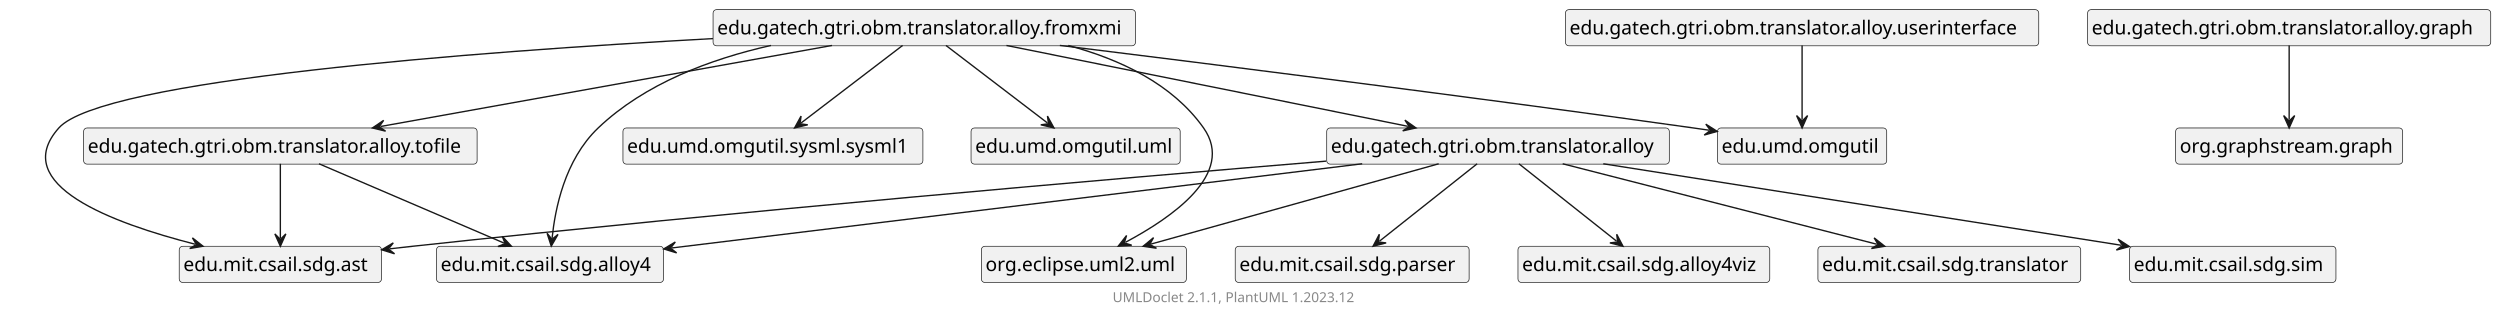
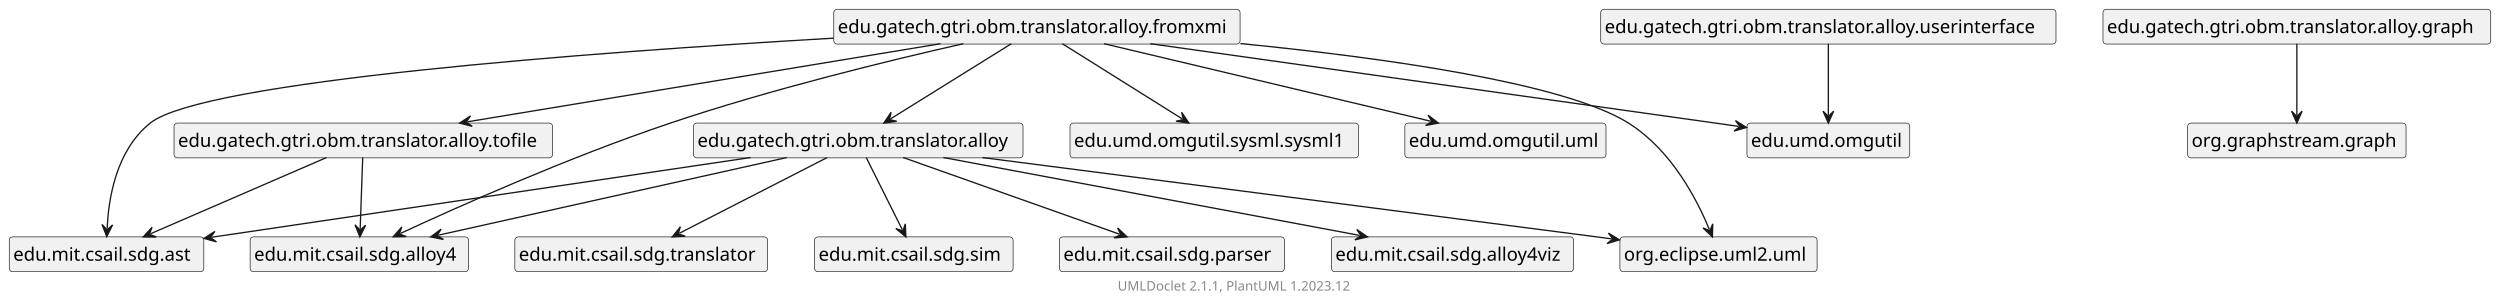
- <svg xmlns="http://www.w3.org/2000/svg" xmlns:xlink="http://www.w3.org/1999/xlink" contentStyleType="text/css" height="229px" preserveAspectRatio="none" style="width:1817px;height:229px;" version="1.1" viewBox="0 0 1817 229" width="1817px" zoomAndPan="magnify">
+ <svg xmlns="http://www.w3.org/2000/svg" xmlns:xlink="http://www.w3.org/1999/xlink" contentStyleType="text/css" height="229px" preserveAspectRatio="none" style="width:1889px;height:229px;" version="1.1" viewBox="0 0 1889 229" width="1889px" zoomAndPan="magnify">
  <defs />
  <g>
    <a href="edu/gatech/gtri/obm/translator/alloy/package-summary.html" target="_top" title="edu/gatech/gtri/obm/translator/alloy/package-summary.html" xlink:actuate="onRequest" xlink:href="edu/gatech/gtri/obm/translator/alloy/package-summary.html" xlink:show="new" xlink:title="edu/gatech/gtri/obm/translator/alloy/package-summary.html" xlink:type="simple">
      <g id="elem_edu.gatech.gtri.obm.translator.alloy">
-         <rect codeLine="28" fill="#F1F1F1" height="26.297" id="edu.gatech.gtri.obm.translator.alloy" rx="2.5" ry="2.5" style="stroke:#181818;stroke-width:0.5;" width="249" x="964.26" y="93" />
-         <text fill="#000000" font-family="sans-serif" font-size="14" lengthAdjust="spacing" textLength="243" x="967.26" y="110.995">edu.gatech.gtri.obm.translator.alloy</text>
+         <rect codeLine="28" fill="#F1F1F1" height="26.297" id="edu.gatech.gtri.obm.translator.alloy" rx="2.5" ry="2.5" style="stroke:#181818;stroke-width:0.5;" width="249" x="524" y="93" />
+         <text fill="#000000" font-family="sans-serif" font-size="14" lengthAdjust="spacing" textLength="243" x="527" y="110.995">edu.gatech.gtri.obm.translator.alloy</text>
      </g>
    </a>
+     <g id="elem_org.eclipse.uml2.uml">
+       <rect fill="#F1F1F1" height="26.297" id="org.eclipse.uml2.uml" rx="2.5" ry="2.5" style="stroke:#181818;stroke-width:0.5;" width="149" x="1224" y="179" />
+       <text fill="#000000" font-family="sans-serif" font-size="14" lengthAdjust="spacing" textLength="143" x="1227" y="196.995">org.eclipse.uml2.uml</text>
+     </g>
+     <g id="elem_edu.mit.csail.sdg.parser">
+       <rect fill="#F1F1F1" height="26.297" id="edu.mit.csail.sdg.parser" rx="2.5" ry="2.5" style="stroke:#181818;stroke-width:0.5;" width="170" x="800.5" y="179" />
+       <text fill="#000000" font-family="sans-serif" font-size="14" lengthAdjust="spacing" textLength="164" x="803.5" y="196.995">edu.mit.csail.sdg.parser</text>
+     </g>
+     <g id="elem_edu.mit.csail.sdg.ast">
+       <rect fill="#F1F1F1" height="26.297" id="edu.mit.csail.sdg.ast" rx="2.5" ry="2.5" style="stroke:#181818;stroke-width:0.5;" width="147" x="7" y="179" />
+       <text fill="#000000" font-family="sans-serif" font-size="14" lengthAdjust="spacing" textLength="141" x="10" y="196.995">edu.mit.csail.sdg.ast</text>
+     </g>
    <g id="elem_edu.mit.csail.sdg.alloy4viz">
-       <rect fill="#F1F1F1" height="26.297" id="edu.mit.csail.sdg.alloy4viz" rx="2.5" ry="2.5" style="stroke:#181818;stroke-width:0.5;" width="183" x="1103.26" y="179" />
-       <text fill="#000000" font-family="sans-serif" font-size="14" lengthAdjust="spacing" textLength="177" x="1106.26" y="196.995">edu.mit.csail.sdg.alloy4viz</text>
+       <rect fill="#F1F1F1" height="26.297" id="edu.mit.csail.sdg.alloy4viz" rx="2.5" ry="2.5" style="stroke:#181818;stroke-width:0.5;" width="183" x="1006" y="179" />
+       <text fill="#000000" font-family="sans-serif" font-size="14" lengthAdjust="spacing" textLength="177" x="1009" y="196.995">edu.mit.csail.sdg.alloy4viz</text>
    </g>
    <g id="elem_edu.mit.csail.sdg.translator">
-       <rect fill="#F1F1F1" height="26.297" id="edu.mit.csail.sdg.translator" rx="2.5" ry="2.5" style="stroke:#181818;stroke-width:0.5;" width="191" x="1321.26" y="179" />
-       <text fill="#000000" font-family="sans-serif" font-size="14" lengthAdjust="spacing" textLength="185" x="1324.26" y="196.995">edu.mit.csail.sdg.translator</text>
+       <rect fill="#F1F1F1" height="26.297" id="edu.mit.csail.sdg.translator" rx="2.5" ry="2.5" style="stroke:#181818;stroke-width:0.5;" width="191" x="389" y="179" />
+       <text fill="#000000" font-family="sans-serif" font-size="14" lengthAdjust="spacing" textLength="185" x="392" y="196.995">edu.mit.csail.sdg.translator</text>
    </g>
    <g id="elem_edu.mit.csail.sdg.alloy4">
-       <rect fill="#F1F1F1" height="26.297" id="edu.mit.csail.sdg.alloy4" rx="2.5" ry="2.5" style="stroke:#181818;stroke-width:0.5;" width="165" x="317.26" y="179" />
-       <text fill="#000000" font-family="sans-serif" font-size="14" lengthAdjust="spacing" textLength="159" x="320.26" y="196.995">edu.mit.csail.sdg.alloy4</text>
-     </g>
-     <g id="elem_edu.mit.csail.sdg.ast">
-       <rect fill="#F1F1F1" height="26.297" id="edu.mit.csail.sdg.ast" rx="2.5" ry="2.5" style="stroke:#181818;stroke-width:0.5;" width="147" x="130.26" y="179" />
-       <text fill="#000000" font-family="sans-serif" font-size="14" lengthAdjust="spacing" textLength="141" x="133.26" y="196.995">edu.mit.csail.sdg.ast</text>
+       <rect fill="#F1F1F1" height="26.297" id="edu.mit.csail.sdg.alloy4" rx="2.5" ry="2.5" style="stroke:#181818;stroke-width:0.5;" width="165" x="189" y="179" />
+       <text fill="#000000" font-family="sans-serif" font-size="14" lengthAdjust="spacing" textLength="159" x="192" y="196.995">edu.mit.csail.sdg.alloy4</text>
    </g>
    <g id="elem_edu.mit.csail.sdg.sim">
-       <rect fill="#F1F1F1" height="26.297" id="edu.mit.csail.sdg.sim" rx="2.5" ry="2.5" style="stroke:#181818;stroke-width:0.5;" width="150" x="1547.76" y="179" />
-       <text fill="#000000" font-family="sans-serif" font-size="14" lengthAdjust="spacing" textLength="144" x="1550.76" y="196.995">edu.mit.csail.sdg.sim</text>
+       <rect fill="#F1F1F1" height="26.297" id="edu.mit.csail.sdg.sim" rx="2.5" ry="2.5" style="stroke:#181818;stroke-width:0.5;" width="150" x="615.5" y="179" />
+       <text fill="#000000" font-family="sans-serif" font-size="14" lengthAdjust="spacing" textLength="144" x="618.5" y="196.995">edu.mit.csail.sdg.sim</text>
    </g>
-     <g id="elem_edu.mit.csail.sdg.parser">
-       <rect fill="#F1F1F1" height="26.297" id="edu.mit.csail.sdg.parser" rx="2.5" ry="2.5" style="stroke:#181818;stroke-width:0.5;" width="170" x="897.76" y="179" />
-       <text fill="#000000" font-family="sans-serif" font-size="14" lengthAdjust="spacing" textLength="164" x="900.76" y="196.995">edu.mit.csail.sdg.parser</text>
+     <a href="edu/gatech/gtri/obm/translator/alloy/graph/package-summary.html" target="_top" title="edu/gatech/gtri/obm/translator/alloy/graph/package-summary.html" xlink:actuate="onRequest" xlink:href="edu/gatech/gtri/obm/translator/alloy/graph/package-summary.html" xlink:show="new" xlink:title="edu/gatech/gtri/obm/translator/alloy/graph/package-summary.html" xlink:type="simple">
+       <g id="elem_edu.gatech.gtri.obm.translator.alloy.graph">
+         <rect codeLine="30" fill="#F1F1F1" height="26.297" id="edu.gatech.gtri.obm.translator.alloy.graph" rx="2.5" ry="2.5" style="stroke:#181818;stroke-width:0.5;" width="293" x="1589" y="7" />
+         <text fill="#000000" font-family="sans-serif" font-size="14" lengthAdjust="spacing" textLength="287" x="1592" y="24.995">edu.gatech.gtri.obm.translator.alloy.graph</text>
+       </g>
+     </a>
+     <g id="elem_org.graphstream.graph">
+       <rect fill="#F1F1F1" height="26.297" id="org.graphstream.graph" rx="2.5" ry="2.5" style="stroke:#181818;stroke-width:0.5;" width="165" x="1653" y="93" />
+       <text fill="#000000" font-family="sans-serif" font-size="14" lengthAdjust="spacing" textLength="159" x="1656" y="110.995">org.graphstream.graph</text>
    </g>
-     <g id="elem_org.eclipse.uml2.uml">
-       <rect fill="#F1F1F1" height="26.297" id="org.eclipse.uml2.uml" rx="2.5" ry="2.5" style="stroke:#181818;stroke-width:0.5;" width="149" x="713.26" y="179" />
-       <text fill="#000000" font-family="sans-serif" font-size="14" lengthAdjust="spacing" textLength="143" x="716.26" y="196.995">org.eclipse.uml2.uml</text>
-     </g>
+     <a href="edu/gatech/gtri/obm/translator/alloy/tofile/package-summary.html" target="_top" title="edu/gatech/gtri/obm/translator/alloy/tofile/package-summary.html" xlink:actuate="onRequest" xlink:href="edu/gatech/gtri/obm/translator/alloy/tofile/package-summary.html" xlink:show="new" xlink:title="edu/gatech/gtri/obm/translator/alloy/tofile/package-summary.html" xlink:type="simple">
+       <g id="elem_edu.gatech.gtri.obm.translator.alloy.tofile">
+         <rect codeLine="32" fill="#F1F1F1" height="26.297" id="edu.gatech.gtri.obm.translator.alloy.tofile" rx="2.5" ry="2.5" style="stroke:#181818;stroke-width:0.5;" width="286" x="131.5" y="93" />
+         <text fill="#000000" font-family="sans-serif" font-size="14" lengthAdjust="spacing" textLength="280" x="134.5" y="110.995">edu.gatech.gtri.obm.translator.alloy.tofile</text>
+       </g>
+     </a>
    <a href="edu/gatech/gtri/obm/translator/alloy/fromxmi/package-summary.html" target="_top" title="edu/gatech/gtri/obm/translator/alloy/fromxmi/package-summary.html" xlink:actuate="onRequest" xlink:href="edu/gatech/gtri/obm/translator/alloy/fromxmi/package-summary.html" xlink:show="new" xlink:title="edu/gatech/gtri/obm/translator/alloy/fromxmi/package-summary.html" xlink:type="simple">
      <g id="elem_edu.gatech.gtri.obm.translator.alloy.fromxmi">
-         <rect codeLine="30" fill="#F1F1F1" height="26.297" id="edu.gatech.gtri.obm.translator.alloy.fromxmi" rx="2.5" ry="2.5" style="stroke:#181818;stroke-width:0.5;" width="307" x="518.26" y="7" />
-         <text fill="#000000" font-family="sans-serif" font-size="14" lengthAdjust="spacing" textLength="301" x="521.26" y="24.995">edu.gatech.gtri.obm.translator.alloy.fromxmi</text>
-       </g>
-     </a>
-     <a href="edu/gatech/gtri/obm/translator/alloy/tofile/package-summary.html" target="_top" title="edu/gatech/gtri/obm/translator/alloy/tofile/package-summary.html" xlink:actuate="onRequest" xlink:href="edu/gatech/gtri/obm/translator/alloy/tofile/package-summary.html" xlink:show="new" xlink:title="edu/gatech/gtri/obm/translator/alloy/tofile/package-summary.html" xlink:type="simple">
-       <g id="elem_edu.gatech.gtri.obm.translator.alloy.tofile">
-         <rect codeLine="32" fill="#F1F1F1" height="26.297" id="edu.gatech.gtri.obm.translator.alloy.tofile" rx="2.5" ry="2.5" style="stroke:#181818;stroke-width:0.5;" width="286" x="60.76" y="93" />
-         <text fill="#000000" font-family="sans-serif" font-size="14" lengthAdjust="spacing" textLength="280" x="63.76" y="110.995">edu.gatech.gtri.obm.translator.alloy.tofile</text>
+         <rect codeLine="34" fill="#F1F1F1" height="26.297" id="edu.gatech.gtri.obm.translator.alloy.fromxmi" rx="2.5" ry="2.5" style="stroke:#181818;stroke-width:0.5;" width="307" x="630" y="7" />
+         <text fill="#000000" font-family="sans-serif" font-size="14" lengthAdjust="spacing" textLength="301" x="633" y="24.995">edu.gatech.gtri.obm.translator.alloy.fromxmi</text>
      </g>
    </a>
    <g id="elem_edu.umd.omgutil.sysml.sysml1">
-       <rect fill="#F1F1F1" height="26.297" id="edu.umd.omgutil.sysml.sysml1" rx="2.5" ry="2.5" style="stroke:#181818;stroke-width:0.5;" width="218" x="452.76" y="93" />
-       <text fill="#000000" font-family="sans-serif" font-size="14" lengthAdjust="spacing" textLength="212" x="455.76" y="110.995">edu.umd.omgutil.sysml.sysml1</text>
+       <rect fill="#F1F1F1" height="26.297" id="edu.umd.omgutil.sysml.sysml1" rx="2.5" ry="2.5" style="stroke:#181818;stroke-width:0.5;" width="218" x="808.5" y="93" />
+       <text fill="#000000" font-family="sans-serif" font-size="14" lengthAdjust="spacing" textLength="212" x="811.5" y="110.995">edu.umd.omgutil.sysml.sysml1</text>
    </g>
    <g id="elem_edu.umd.omgutil">
-       <rect fill="#F1F1F1" height="26.297" id="edu.umd.omgutil" rx="2.5" ry="2.5" style="stroke:#181818;stroke-width:0.5;" width="123" x="1248.26" y="93" />
-       <text fill="#000000" font-family="sans-serif" font-size="14" lengthAdjust="spacing" textLength="117" x="1251.26" y="110.995">edu.umd.omgutil</text>
+       <rect fill="#F1F1F1" height="26.297" id="edu.umd.omgutil" rx="2.5" ry="2.5" style="stroke:#181818;stroke-width:0.5;" width="123" x="1320" y="93" />
+       <text fill="#000000" font-family="sans-serif" font-size="14" lengthAdjust="spacing" textLength="117" x="1323" y="110.995">edu.umd.omgutil</text>
    </g>
    <g id="elem_edu.umd.omgutil.uml">
-       <rect fill="#F1F1F1" height="26.297" id="edu.umd.omgutil.uml" rx="2.5" ry="2.5" style="stroke:#181818;stroke-width:0.5;" width="152" x="705.76" y="93" />
-       <text fill="#000000" font-family="sans-serif" font-size="14" lengthAdjust="spacing" textLength="146" x="708.76" y="110.995">edu.umd.omgutil.uml</text>
-     </g>
-     <a href="edu/gatech/gtri/obm/translator/alloy/graph/package-summary.html" target="_top" title="edu/gatech/gtri/obm/translator/alloy/graph/package-summary.html" xlink:actuate="onRequest" xlink:href="edu/gatech/gtri/obm/translator/alloy/graph/package-summary.html" xlink:show="new" xlink:title="edu/gatech/gtri/obm/translator/alloy/graph/package-summary.html" xlink:type="simple">
-       <g id="elem_edu.gatech.gtri.obm.translator.alloy.graph">
-         <rect codeLine="34" fill="#F1F1F1" height="26.297" id="edu.gatech.gtri.obm.translator.alloy.graph" rx="2.5" ry="2.5" style="stroke:#181818;stroke-width:0.5;" width="293" x="1517.26" y="7" />
-         <text fill="#000000" font-family="sans-serif" font-size="14" lengthAdjust="spacing" textLength="287" x="1520.26" y="24.995">edu.gatech.gtri.obm.translator.alloy.graph</text>
-       </g>
-     </a>
-     <g id="elem_org.graphstream.graph">
-       <rect fill="#F1F1F1" height="26.297" id="org.graphstream.graph" rx="2.5" ry="2.5" style="stroke:#181818;stroke-width:0.5;" width="165" x="1581.26" y="93" />
-       <text fill="#000000" font-family="sans-serif" font-size="14" lengthAdjust="spacing" textLength="159" x="1584.26" y="110.995">org.graphstream.graph</text>
+       <rect fill="#F1F1F1" height="26.297" id="edu.umd.omgutil.uml" rx="2.5" ry="2.5" style="stroke:#181818;stroke-width:0.5;" width="152" x="1061.5" y="93" />
+       <text fill="#000000" font-family="sans-serif" font-size="14" lengthAdjust="spacing" textLength="146" x="1064.5" y="110.995">edu.umd.omgutil.uml</text>
    </g>
    <a href="edu/gatech/gtri/obm/translator/alloy/userinterface/package-summary.html" target="_top" title="edu/gatech/gtri/obm/translator/alloy/userinterface/package-summary.html" xlink:actuate="onRequest" xlink:href="edu/gatech/gtri/obm/translator/alloy/userinterface/package-summary.html" xlink:show="new" xlink:title="edu/gatech/gtri/obm/translator/alloy/userinterface/package-summary.html" xlink:type="simple">
      <g id="elem_edu.gatech.gtri.obm.translator.alloy.userinterface">
-         <rect codeLine="36" fill="#F1F1F1" height="26.297" id="edu.gatech.gtri.obm.translator.alloy.userinterface" rx="2.5" ry="2.5" style="stroke:#181818;stroke-width:0.5;" width="344" x="1137.76" y="7" />
-         <text fill="#000000" font-family="sans-serif" font-size="14" lengthAdjust="spacing" textLength="338" x="1140.76" y="24.995">edu.gatech.gtri.obm.translator.alloy.userinterface</text>
+         <rect codeLine="36" fill="#F1F1F1" height="26.297" id="edu.gatech.gtri.obm.translator.alloy.userinterface" rx="2.5" ry="2.5" style="stroke:#181818;stroke-width:0.5;" width="344" x="1209.5" y="7" />
+         <text fill="#000000" font-family="sans-serif" font-size="14" lengthAdjust="spacing" textLength="338" x="1212.5" y="24.995">edu.gatech.gtri.obm.translator.alloy.userinterface</text>
      </g>
    </a>
+     <g id="link_edu.gatech.gtri.obm.translator.alloy_org.eclipse.uml2.uml">
+       <path codeLine="7" d="M742.3,119.06 C853.18,133.33 1043.28,157.82 1206.5,179 C1212.09,179.73 1211.919,179.713 1217.739,180.463 " fill="none" id="edu.gatech.gtri.obm.translator.alloy-to-org.eclipse.uml2.uml" style="stroke:#181818;stroke-width:1.0;" />
+       <polygon fill="#181818" points="1223.69,181.23,1215.275,176.113,1218.731,180.591,1214.253,184.047,1223.69,181.23" style="stroke:#181818;stroke-width:1.0;" />
+     </g>
+     <g id="link_edu.gatech.gtri.obm.translator.alloy_edu.mit.csail.sdg.parser">
+       <path codeLine="8" d="M682.46,119.04 C727.51,135 800.925,161.026 845.955,176.986 " fill="none" id="edu.gatech.gtri.obm.translator.alloy-to-edu.mit.csail.sdg.parser" style="stroke:#181818;stroke-width:1.0;" />
+       <polygon fill="#181818" points="851.61,178.99,844.463,172.213,846.897,177.32,841.791,179.754,851.61,178.99" style="stroke:#181818;stroke-width:1.0;" />
+     </g>
+     <g id="link_edu.gatech.gtri.obm.translator.alloy_edu.mit.csail.sdg.ast">
+       <path codeLine="9" d="M567.12,119.04 C456.54,135.39 266.365,163.512 159.995,179.242 " fill="none" id="edu.gatech.gtri.obm.translator.alloy-to-edu.mit.csail.sdg.ast" style="stroke:#181818;stroke-width:1.0;" />
+       <polygon fill="#181818" points="154.06,180.12,163.548,182.76,159.006,179.389,162.378,174.846,154.06,180.12" style="stroke:#181818;stroke-width:1.0;" />
+     </g>
    <g id="link_edu.gatech.gtri.obm.translator.alloy_edu.mit.csail.sdg.alloy4viz">
-       <path codeLine="7" d="M1103.94,119.04 C1124.09,135 1154.757,159.304 1174.898,175.263 " fill="none" id="edu.gatech.gtri.obm.translator.alloy-to-edu.mit.csail.sdg.alloy4viz" style="stroke:#181818;stroke-width:1.0;" />
-       <polygon fill="#181818" points="1179.6,178.99,1175.031,170.265,1175.681,175.885,1170.062,176.535,1179.6,178.99" style="stroke:#181818;stroke-width:1.0;" />
+       <path codeLine="10" d="M712.83,119.04 C798.19,135 942.092,161.927 1027.392,177.887 " fill="none" id="edu.gatech.gtri.obm.translator.alloy-to-edu.mit.csail.sdg.alloy4viz" style="stroke:#181818;stroke-width:1.0;" />
+       <polygon fill="#181818" points="1033.29,178.99,1025.179,173.403,1028.375,178.07,1023.708,181.267,1033.29,178.99" style="stroke:#181818;stroke-width:1.0;" />
    </g>
    <g id="link_edu.gatech.gtri.obm.translator.alloy_edu.mit.csail.sdg.translator">
-       <path codeLine="8" d="M1135.75,119.04 C1198.1,135 1301.728,161.541 1364.038,177.501 " fill="none" id="edu.gatech.gtri.obm.translator.alloy-to-edu.mit.csail.sdg.translator" style="stroke:#181818;stroke-width:1.0;" />
-       <polygon fill="#181818" points="1369.85,178.99,1362.124,172.882,1365.006,177.749,1360.139,180.632,1369.85,178.99" style="stroke:#181818;stroke-width:1.0;" />
+       <path codeLine="11" d="M625,119.04 C593.83,135 544.45,160.295 513.29,176.255 " fill="none" id="edu.gatech.gtri.obm.translator.alloy-to-edu.mit.csail.sdg.translator" style="stroke:#181818;stroke-width:1.0;" />
+       <polygon fill="#181818" points="507.95,178.99,517.784,178.447,512.4,176.711,514.137,171.327,507.95,178.99" style="stroke:#181818;stroke-width:1.0;" />
    </g>
    <g id="link_edu.gatech.gtri.obm.translator.alloy_edu.mit.csail.sdg.alloy4">
-       <path codeLine="9" d="M990.04,119.04 C853.57,135.67 615.696,164.674 488.326,180.204 " fill="none" id="edu.gatech.gtri.obm.translator.alloy-to-edu.mit.csail.sdg.alloy4" style="stroke:#181818;stroke-width:1.0;" />
-       <polygon fill="#181818" points="482.37,180.93,491.788,183.811,487.333,180.325,490.82,175.87,482.37,180.93" style="stroke:#181818;stroke-width:1.0;" />
-     </g>
-     <g id="link_edu.gatech.gtri.obm.translator.alloy_edu.mit.csail.sdg.ast">
-       <path codeLine="10" d="M963.93,117.1 C808.28,129.99 534.11,153.67 299.76,179 C292.49,179.79 290.879,179.948 283.329,180.838 " fill="none" id="edu.gatech.gtri.obm.translator.alloy-to-edu.mit.csail.sdg.ast" style="stroke:#181818;stroke-width:1.0;" />
-       <polygon fill="#181818" points="277.37,181.54,286.776,184.459,282.336,180.955,285.84,176.514,277.37,181.54" style="stroke:#181818;stroke-width:1.0;" />
+       <path codeLine="12" d="M594.49,119.04 C522.82,135 402.886,161.725 331.266,177.685 " fill="none" id="edu.gatech.gtri.obm.translator.alloy-to-edu.mit.csail.sdg.alloy4" style="stroke:#181818;stroke-width:1.0;" />
+       <polygon fill="#181818" points="325.41,178.99,335.065,180.937,330.29,177.903,333.325,173.128,325.41,178.99" style="stroke:#181818;stroke-width:1.0;" />
    </g>
    <g id="link_edu.gatech.gtri.obm.translator.alloy_edu.mit.csail.sdg.sim">
-       <path codeLine="11" d="M1165.26,119.04 C1267.21,135.07 1440.543,162.338 1541.753,178.258 " fill="none" id="edu.gatech.gtri.obm.translator.alloy-to-edu.mit.csail.sdg.sim" style="stroke:#181818;stroke-width:1.0;" />
-       <polygon fill="#181818" points="1547.68,179.19,1539.411,173.84,1542.741,178.413,1538.168,181.743,1547.68,179.19" style="stroke:#181818;stroke-width:1.0;" />
+       <path codeLine="13" d="M654.52,119.04 C662.5,135 673.839,157.662 681.809,173.622 " fill="none" id="edu.gatech.gtri.obm.translator.alloy-to-edu.mit.csail.sdg.sim" style="stroke:#181818;stroke-width:1.0;" />
+       <polygon fill="#181818" points="684.49,178.99,684.048,169.151,682.256,174.517,676.89,172.725,684.49,178.99" style="stroke:#181818;stroke-width:1.0;" />
    </g>
-     <g id="link_edu.gatech.gtri.obm.translator.alloy_edu.mit.csail.sdg.parser">
-       <path codeLine="12" d="M1073.57,119.04 C1053.42,135 1022.753,159.304 1002.612,175.263 " fill="none" id="edu.gatech.gtri.obm.translator.alloy-to-edu.mit.csail.sdg.parser" style="stroke:#181818;stroke-width:1.0;" />
-       <polygon fill="#181818" points="997.91,178.99,1007.448,176.535,1001.829,175.885,1002.479,170.265,997.91,178.99" style="stroke:#181818;stroke-width:1.0;" />
+     <g id="link_edu.gatech.gtri.obm.translator.alloy.graph_org.graphstream.graph">
+       <path codeLine="14" d="M1735.5,33.04 C1735.5,49 1735.5,71.03 1735.5,86.99 " fill="none" id="edu.gatech.gtri.obm.translator.alloy.graph-to-org.graphstream.graph" style="stroke:#181818;stroke-width:1.0;" />
+       <polygon fill="#181818" points="1735.5,92.99,1739.5,83.99,1735.5,87.99,1731.5,83.99,1735.5,92.99" style="stroke:#181818;stroke-width:1.0;" />
    </g>
-     <g id="link_edu.gatech.gtri.obm.translator.alloy_org.eclipse.uml2.uml">
-       <path codeLine="13" d="M1045.63,119.04 C988.41,135 893.759,161.417 836.579,177.377 " fill="none" id="edu.gatech.gtri.obm.translator.alloy-to-org.eclipse.uml2.uml" style="stroke:#181818;stroke-width:1.0;" />
-       <polygon fill="#181818" points="830.8,178.99,840.544,180.423,835.616,177.646,838.393,172.718,830.8,178.99" style="stroke:#181818;stroke-width:1.0;" />
+     <g id="link_edu.gatech.gtri.obm.translator.alloy.tofile_edu.mit.csail.sdg.ast">
+       <path codeLine="15" d="M246.7,119.04 C209.83,135 150.606,160.646 113.746,176.606 " fill="none" id="edu.gatech.gtri.obm.translator.alloy.tofile-to-edu.mit.csail.sdg.ast" style="stroke:#181818;stroke-width:1.0;" />
+       <polygon fill="#181818" points="108.24,178.99,118.088,179.085,112.828,177.003,114.91,171.743,108.24,178.99" style="stroke:#181818;stroke-width:1.0;" />
+     </g>
+     <g id="link_edu.gatech.gtri.obm.translator.alloy.tofile_edu.mit.csail.sdg.alloy4">
+       <path codeLine="16" d="M274.07,119.04 C273.5,135 272.714,157.034 272.144,172.994 " fill="none" id="edu.gatech.gtri.obm.translator.alloy.tofile-to-edu.mit.csail.sdg.alloy4" style="stroke:#181818;stroke-width:1.0;" />
+       <polygon fill="#181818" points="271.93,178.99,276.249,170.138,272.108,173.993,268.254,169.853,271.93,178.99" style="stroke:#181818;stroke-width:1.0;" />
    </g>
    <g id="link_edu.gatech.gtri.obm.translator.alloy.fromxmi_edu.gatech.gtri.obm.translator.alloy.tofile">
-       <path codeLine="14" d="M604.7,33.04 C515.74,49 365.496,75.97 276.586,91.93 " fill="none" id="edu.gatech.gtri.obm.translator.alloy.fromxmi-to-edu.gatech.gtri.obm.translator.alloy.tofile" style="stroke:#181818;stroke-width:1.0;" />
-       <polygon fill="#181818" points="270.68,92.99,280.245,95.337,275.601,92.107,278.832,87.463,270.68,92.99" style="stroke:#181818;stroke-width:1.0;" />
+       <path codeLine="17" d="M710.57,33.04 C613.81,49 449.9,76.053 353.21,92.013 " fill="none" id="edu.gatech.gtri.obm.translator.alloy.fromxmi-to-edu.gatech.gtri.obm.translator.alloy.tofile" style="stroke:#181818;stroke-width:1.0;" />
+       <polygon fill="#181818" points="347.29,92.99,356.821,95.471,352.223,92.176,355.518,87.578,347.29,92.99" style="stroke:#181818;stroke-width:1.0;" />
+     </g>
+     <g id="link_edu.gatech.gtri.obm.translator.alloy.fromxmi_edu.umd.omgutil.sysml.sysml1">
+       <path codeLine="18" d="M802.7,33.04 C828.17,49 867.796,73.843 893.256,89.803 " fill="none" id="edu.gatech.gtri.obm.translator.alloy.fromxmi-to-edu.umd.omgutil.sysml.sysml1" style="stroke:#181818;stroke-width:1.0;" />
+       <polygon fill="#181818" points="898.34,92.99,892.839,84.821,894.104,90.334,888.59,91.599,898.34,92.99" style="stroke:#181818;stroke-width:1.0;" />
+     </g>
+     <g id="link_edu.gatech.gtri.obm.translator.alloy.fromxmi_edu.umd.omgutil">
+       <path codeLine="19" d="M869.18,33.04 C991.26,50.18 1206.378,80.405 1313.738,95.485 " fill="none" id="edu.gatech.gtri.obm.translator.alloy.fromxmi-to-edu.umd.omgutil" style="stroke:#181818;stroke-width:1.0;" />
+       <polygon fill="#181818" points="1319.68,96.32,1311.324,91.107,1314.729,95.624,1310.211,99.029,1319.68,96.32" style="stroke:#181818;stroke-width:1.0;" />
+     </g>
+     <g id="link_edu.gatech.gtri.obm.translator.alloy.fromxmi_org.eclipse.uml2.uml">
+       <path codeLine="20" d="M937.24,32.91 C1046.69,43.77 1182.52,62.79 1230.5,93 C1263.8,113.97 1282.835,152.246 1291.615,173.456 " fill="none" id="edu.gatech.gtri.obm.translator.alloy.fromxmi-to-org.eclipse.uml2.uml" style="stroke:#181818;stroke-width:1.0;" />
+       <polygon fill="#181818" points="1293.91,179,1294.164,169.154,1291.998,174.38,1286.772,172.214,1293.91,179" style="stroke:#181818;stroke-width:1.0;" />
    </g>
    <g id="link_edu.gatech.gtri.obm.translator.alloy.fromxmi_edu.mit.csail.sdg.ast">
-       <path codeLine="15" d="M518.18,28.05 C342.2,37.74 73.92,58.06 42.76,93 C6,134.21 81.847,162.186 141.776,177.486 " fill="none" id="edu.gatech.gtri.obm.translator.alloy.fromxmi-to-edu.mit.csail.sdg.ast" style="stroke:#181818;stroke-width:1.0;" />
-       <polygon fill="#181818" points="147.59,178.97,139.859,172.868,142.745,177.733,137.88,180.619,147.59,178.97" style="stroke:#181818;stroke-width:1.0;" />
+       <path codeLine="21" d="M629.92,28.83 C444.64,39.61 152.93,61.34 113.5,93 C87.04,114.24 81.943,151.547 80.943,172.747 " fill="none" id="edu.gatech.gtri.obm.translator.alloy.fromxmi-to-edu.mit.csail.sdg.ast" style="stroke:#181818;stroke-width:1.0;" />
+       <polygon fill="#181818" points="80.66,178.74,85.08,169.939,80.896,173.746,77.088,169.561,80.66,178.74" style="stroke:#181818;stroke-width:1.0;" />
+     </g>
+     <g id="link_edu.gatech.gtri.obm.translator.alloy.fromxmi_edu.umd.omgutil.uml">
+       <path codeLine="22" d="M834.22,33.04 C901.51,49 1013.792,75.644 1081.032,91.604 " fill="none" id="edu.gatech.gtri.obm.translator.alloy.fromxmi-to-edu.umd.omgutil.uml" style="stroke:#181818;stroke-width:1.0;" />
+       <polygon fill="#181818" points="1086.87,92.99,1079.037,87.02,1082.005,91.835,1077.189,94.803,1086.87,92.99" style="stroke:#181818;stroke-width:1.0;" />
+     </g>
+     <g id="link_edu.gatech.gtri.obm.translator.alloy.fromxmi_edu.gatech.gtri.obm.translator.alloy">
+       <path codeLine="23" d="M764.16,33.04 C738.49,49 698.544,73.859 672.904,89.819 " fill="none" id="edu.gatech.gtri.obm.translator.alloy.fromxmi-to-edu.gatech.gtri.obm.translator.alloy" style="stroke:#181818;stroke-width:1.0;" />
+       <polygon fill="#181818" points="667.81,92.99,677.564,91.63,672.055,90.348,673.337,84.838,667.81,92.99" style="stroke:#181818;stroke-width:1.0;" />
    </g>
    <g id="link_edu.gatech.gtri.obm.translator.alloy.fromxmi_edu.mit.csail.sdg.alloy4">
-       <path codeLine="16" d="M560.33,33.04 C516.47,42.89 468.61,60.74 434.76,93 C410.17,116.43 403.449,152.333 401.279,172.923 " fill="none" id="edu.gatech.gtri.obm.translator.alloy.fromxmi-to-edu.mit.csail.sdg.alloy4" style="stroke:#181818;stroke-width:1.0;" />
-       <polygon fill="#181818" points="400.65,178.89,405.571,170.359,401.174,173.917,397.615,169.52,400.65,178.89" style="stroke:#181818;stroke-width:1.0;" />
-     </g>
-     <g id="link_edu.gatech.gtri.obm.translator.alloy.fromxmi_edu.gatech.gtri.obm.translator.alloy">
-       <path codeLine="17" d="M731.5,33.04 C810.77,49 944.018,75.845 1023.238,91.805 " fill="none" id="edu.gatech.gtri.obm.translator.alloy.fromxmi-to-edu.gatech.gtri.obm.translator.alloy" style="stroke:#181818;stroke-width:1.0;" />
-       <polygon fill="#181818" points="1029.12,92.99,1021.087,87.291,1024.218,92.002,1019.507,95.134,1029.12,92.99" style="stroke:#181818;stroke-width:1.0;" />
-     </g>
-     <g id="link_edu.gatech.gtri.obm.translator.alloy.fromxmi_edu.umd.omgutil.sysml.sysml1">
-       <path codeLine="18" d="M655.99,33.04 C635.08,49 603.148,73.387 582.258,89.347 " fill="none" id="edu.gatech.gtri.obm.translator.alloy.fromxmi-to-edu.umd.omgutil.sysml.sysml1" style="stroke:#181818;stroke-width:1.0;" />
-       <polygon fill="#181818" points="577.49,92.99,587.07,90.705,581.463,89.954,582.213,84.348,577.49,92.99" style="stroke:#181818;stroke-width:1.0;" />
-     </g>
-     <g id="link_edu.gatech.gtri.obm.translator.alloy.fromxmi_edu.umd.omgutil">
-       <path codeLine="19" d="M770.3,33.01 C882.05,46.78 1069.66,70.39 1230.76,93 C1236.39,93.79 1236.304,93.769 1242.164,94.629 " fill="none" id="edu.gatech.gtri.obm.translator.alloy.fromxmi-to-edu.umd.omgutil" style="stroke:#181818;stroke-width:1.0;" />
-       <polygon fill="#181818" points="1248.1,95.5,1239.776,90.236,1243.153,94.774,1238.615,98.151,1248.1,95.5" style="stroke:#181818;stroke-width:1.0;" />
-     </g>
-     <g id="link_edu.gatech.gtri.obm.translator.alloy.fromxmi_org.eclipse.uml2.uml">
-       <path codeLine="20" d="M776.41,33.05 C813.7,42.97 852.05,60.85 874.76,93 C898.32,126.36 851.353,158.295 818.023,176.085 " fill="none" id="edu.gatech.gtri.obm.translator.alloy.fromxmi-to-org.eclipse.uml2.uml" style="stroke:#181818;stroke-width:1.0;" />
-       <polygon fill="#181818" points="812.73,178.91,822.553,178.201,817.141,176.556,818.786,171.143,812.73,178.91" style="stroke:#181818;stroke-width:1.0;" />
-     </g>
-     <g id="link_edu.gatech.gtri.obm.translator.alloy.fromxmi_edu.umd.omgutil.uml">
-       <path codeLine="21" d="M687.52,33.04 C708.43,49 740.362,73.387 761.252,89.347 " fill="none" id="edu.gatech.gtri.obm.translator.alloy.fromxmi-to-edu.umd.omgutil.uml" style="stroke:#181818;stroke-width:1.0;" />
-       <polygon fill="#181818" points="766.02,92.99,761.297,84.348,762.047,89.954,756.44,90.705,766.02,92.99" style="stroke:#181818;stroke-width:1.0;" />
-     </g>
-     <g id="link_edu.gatech.gtri.obm.translator.alloy.graph_org.graphstream.graph">
-       <path codeLine="22" d="M1663.76,33.04 C1663.76,49 1663.76,71.03 1663.76,86.99 " fill="none" id="edu.gatech.gtri.obm.translator.alloy.graph-to-org.graphstream.graph" style="stroke:#181818;stroke-width:1.0;" />
-       <polygon fill="#181818" points="1663.76,92.99,1667.76,83.99,1663.76,87.99,1659.76,83.99,1663.76,92.99" style="stroke:#181818;stroke-width:1.0;" />
+       <path codeLine="24" d="M727.91,33.02 C671.49,45.78 581.96,67.6 506.5,93 C428.58,119.23 345.272,156.553 302.562,176.383 " fill="none" id="edu.gatech.gtri.obm.translator.alloy.fromxmi-to-edu.mit.csail.sdg.alloy4" style="stroke:#181818;stroke-width:1.0;" />
+       <polygon fill="#181818" points="297.12,178.91,306.967,178.748,301.655,176.804,303.599,171.492,297.12,178.91" style="stroke:#181818;stroke-width:1.0;" />
    </g>
    <g id="link_edu.gatech.gtri.obm.translator.alloy.userinterface_edu.umd.omgutil">
-       <path codeLine="23" d="M1309.76,33.04 C1309.76,49 1309.76,71.03 1309.76,86.99 " fill="none" id="edu.gatech.gtri.obm.translator.alloy.userinterface-to-edu.umd.omgutil" style="stroke:#181818;stroke-width:1.0;" />
-       <polygon fill="#181818" points="1309.76,92.99,1313.76,83.99,1309.76,87.99,1305.76,83.99,1309.76,92.99" style="stroke:#181818;stroke-width:1.0;" />
+       <path codeLine="25" d="M1381.5,33.04 C1381.5,49 1381.5,71.03 1381.5,86.99 " fill="none" id="edu.gatech.gtri.obm.translator.alloy.userinterface-to-edu.umd.omgutil" style="stroke:#181818;stroke-width:1.0;" />
+       <polygon fill="#181818" points="1381.5,92.99,1385.5,83.99,1381.5,87.99,1377.5,83.99,1381.5,92.99" style="stroke:#181818;stroke-width:1.0;" />
    </g>
-     <g id="link_edu.gatech.gtri.obm.translator.alloy.tofile_edu.mit.csail.sdg.ast">
-       <path codeLine="24" d="M203.76,119.04 C203.76,135 203.76,157.03 203.76,172.99 " fill="none" id="edu.gatech.gtri.obm.translator.alloy.tofile-to-edu.mit.csail.sdg.ast" style="stroke:#181818;stroke-width:1.0;" />
-       <polygon fill="#181818" points="203.76,178.99,207.76,169.99,203.76,173.99,199.76,169.99,203.76,178.99" style="stroke:#181818;stroke-width:1.0;" />
-     </g>
-     <g id="link_edu.gatech.gtri.obm.translator.alloy.tofile_edu.mit.csail.sdg.alloy4">
-       <path codeLine="25" d="M231.84,119.04 C269.1,135 328.975,160.667 366.215,176.626 " fill="none" id="edu.gatech.gtri.obm.translator.alloy.tofile-to-edu.mit.csail.sdg.alloy4" style="stroke:#181818;stroke-width:1.0;" />
-       <polygon fill="#181818" points="371.73,178.99,365.033,171.768,367.134,177.02,361.882,179.121,371.73,178.99" style="stroke:#181818;stroke-width:1.0;" />
-     </g>
-     <text fill="#888888" font-family="sans-serif" font-size="10" lengthAdjust="spacing" textLength="186" x="808.63" y="219.579">UMLDoclet 2.1.1, PlantUML 1.2023.12</text>
+     <text fill="#888888" font-family="sans-serif" font-size="10" lengthAdjust="spacing" textLength="186" x="844.5" y="219.579">UMLDoclet 2.1.1, PlantUML 1.2023.12</text>
  </g>
</svg>
